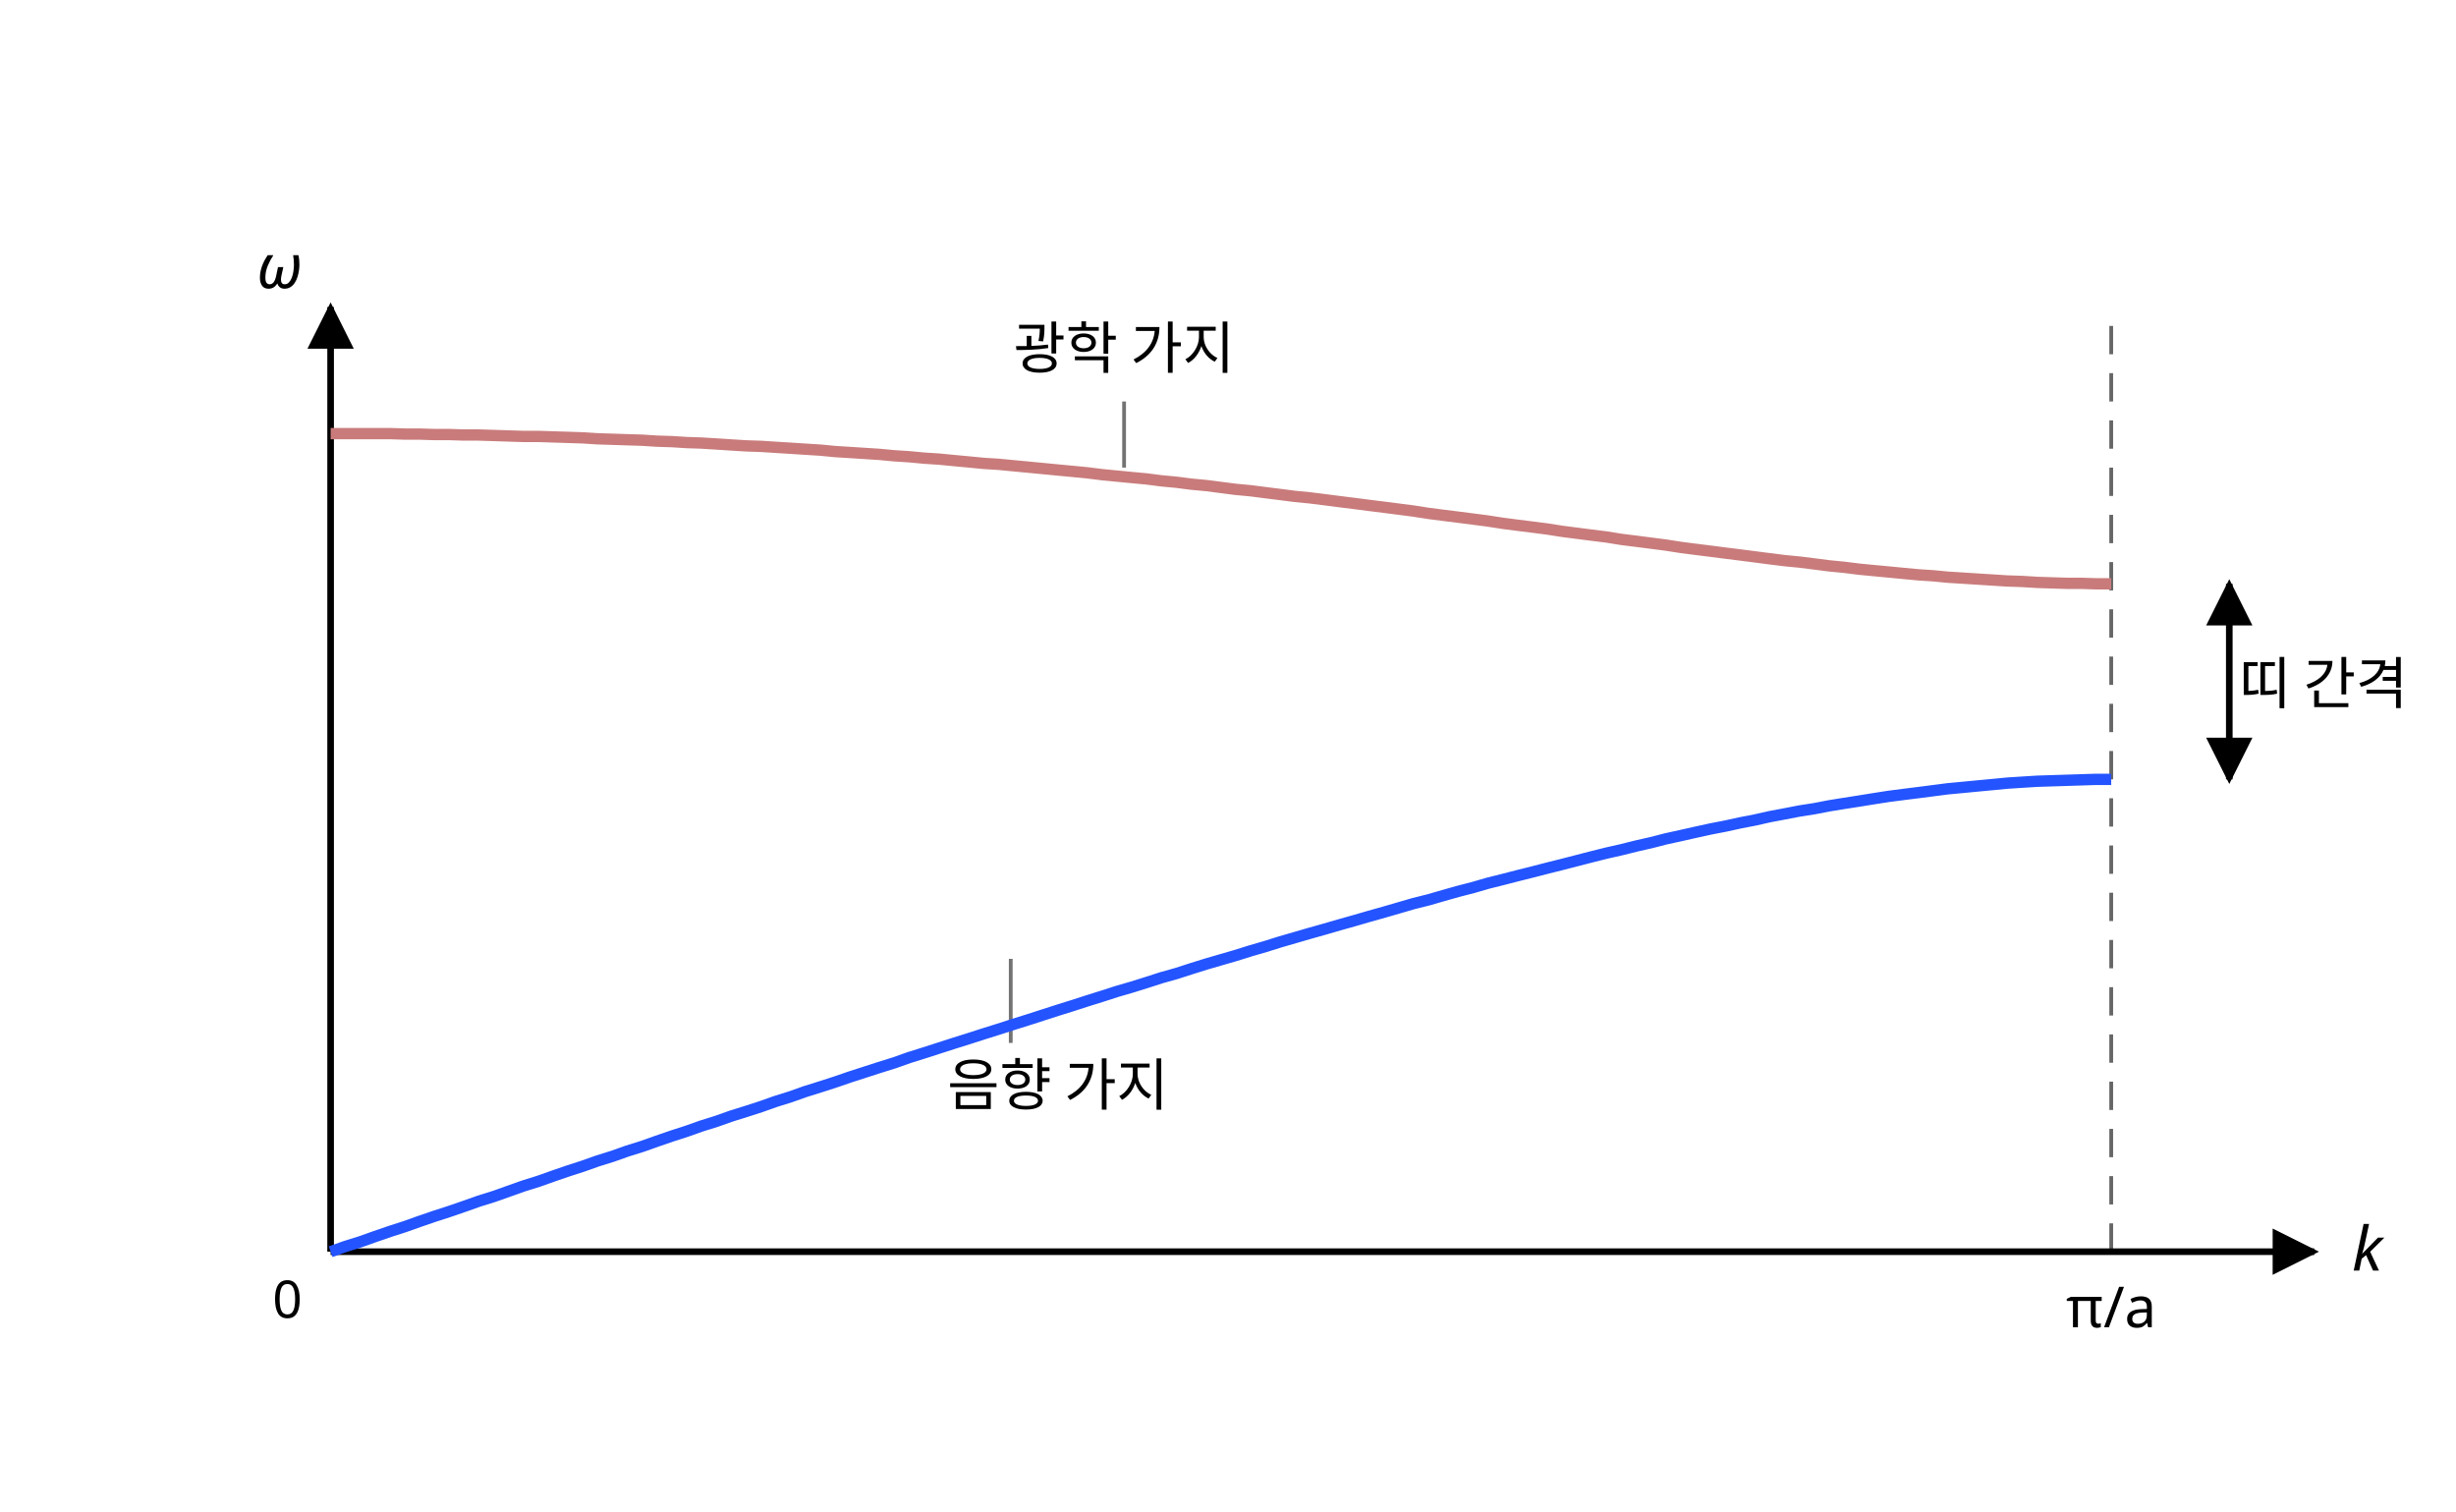
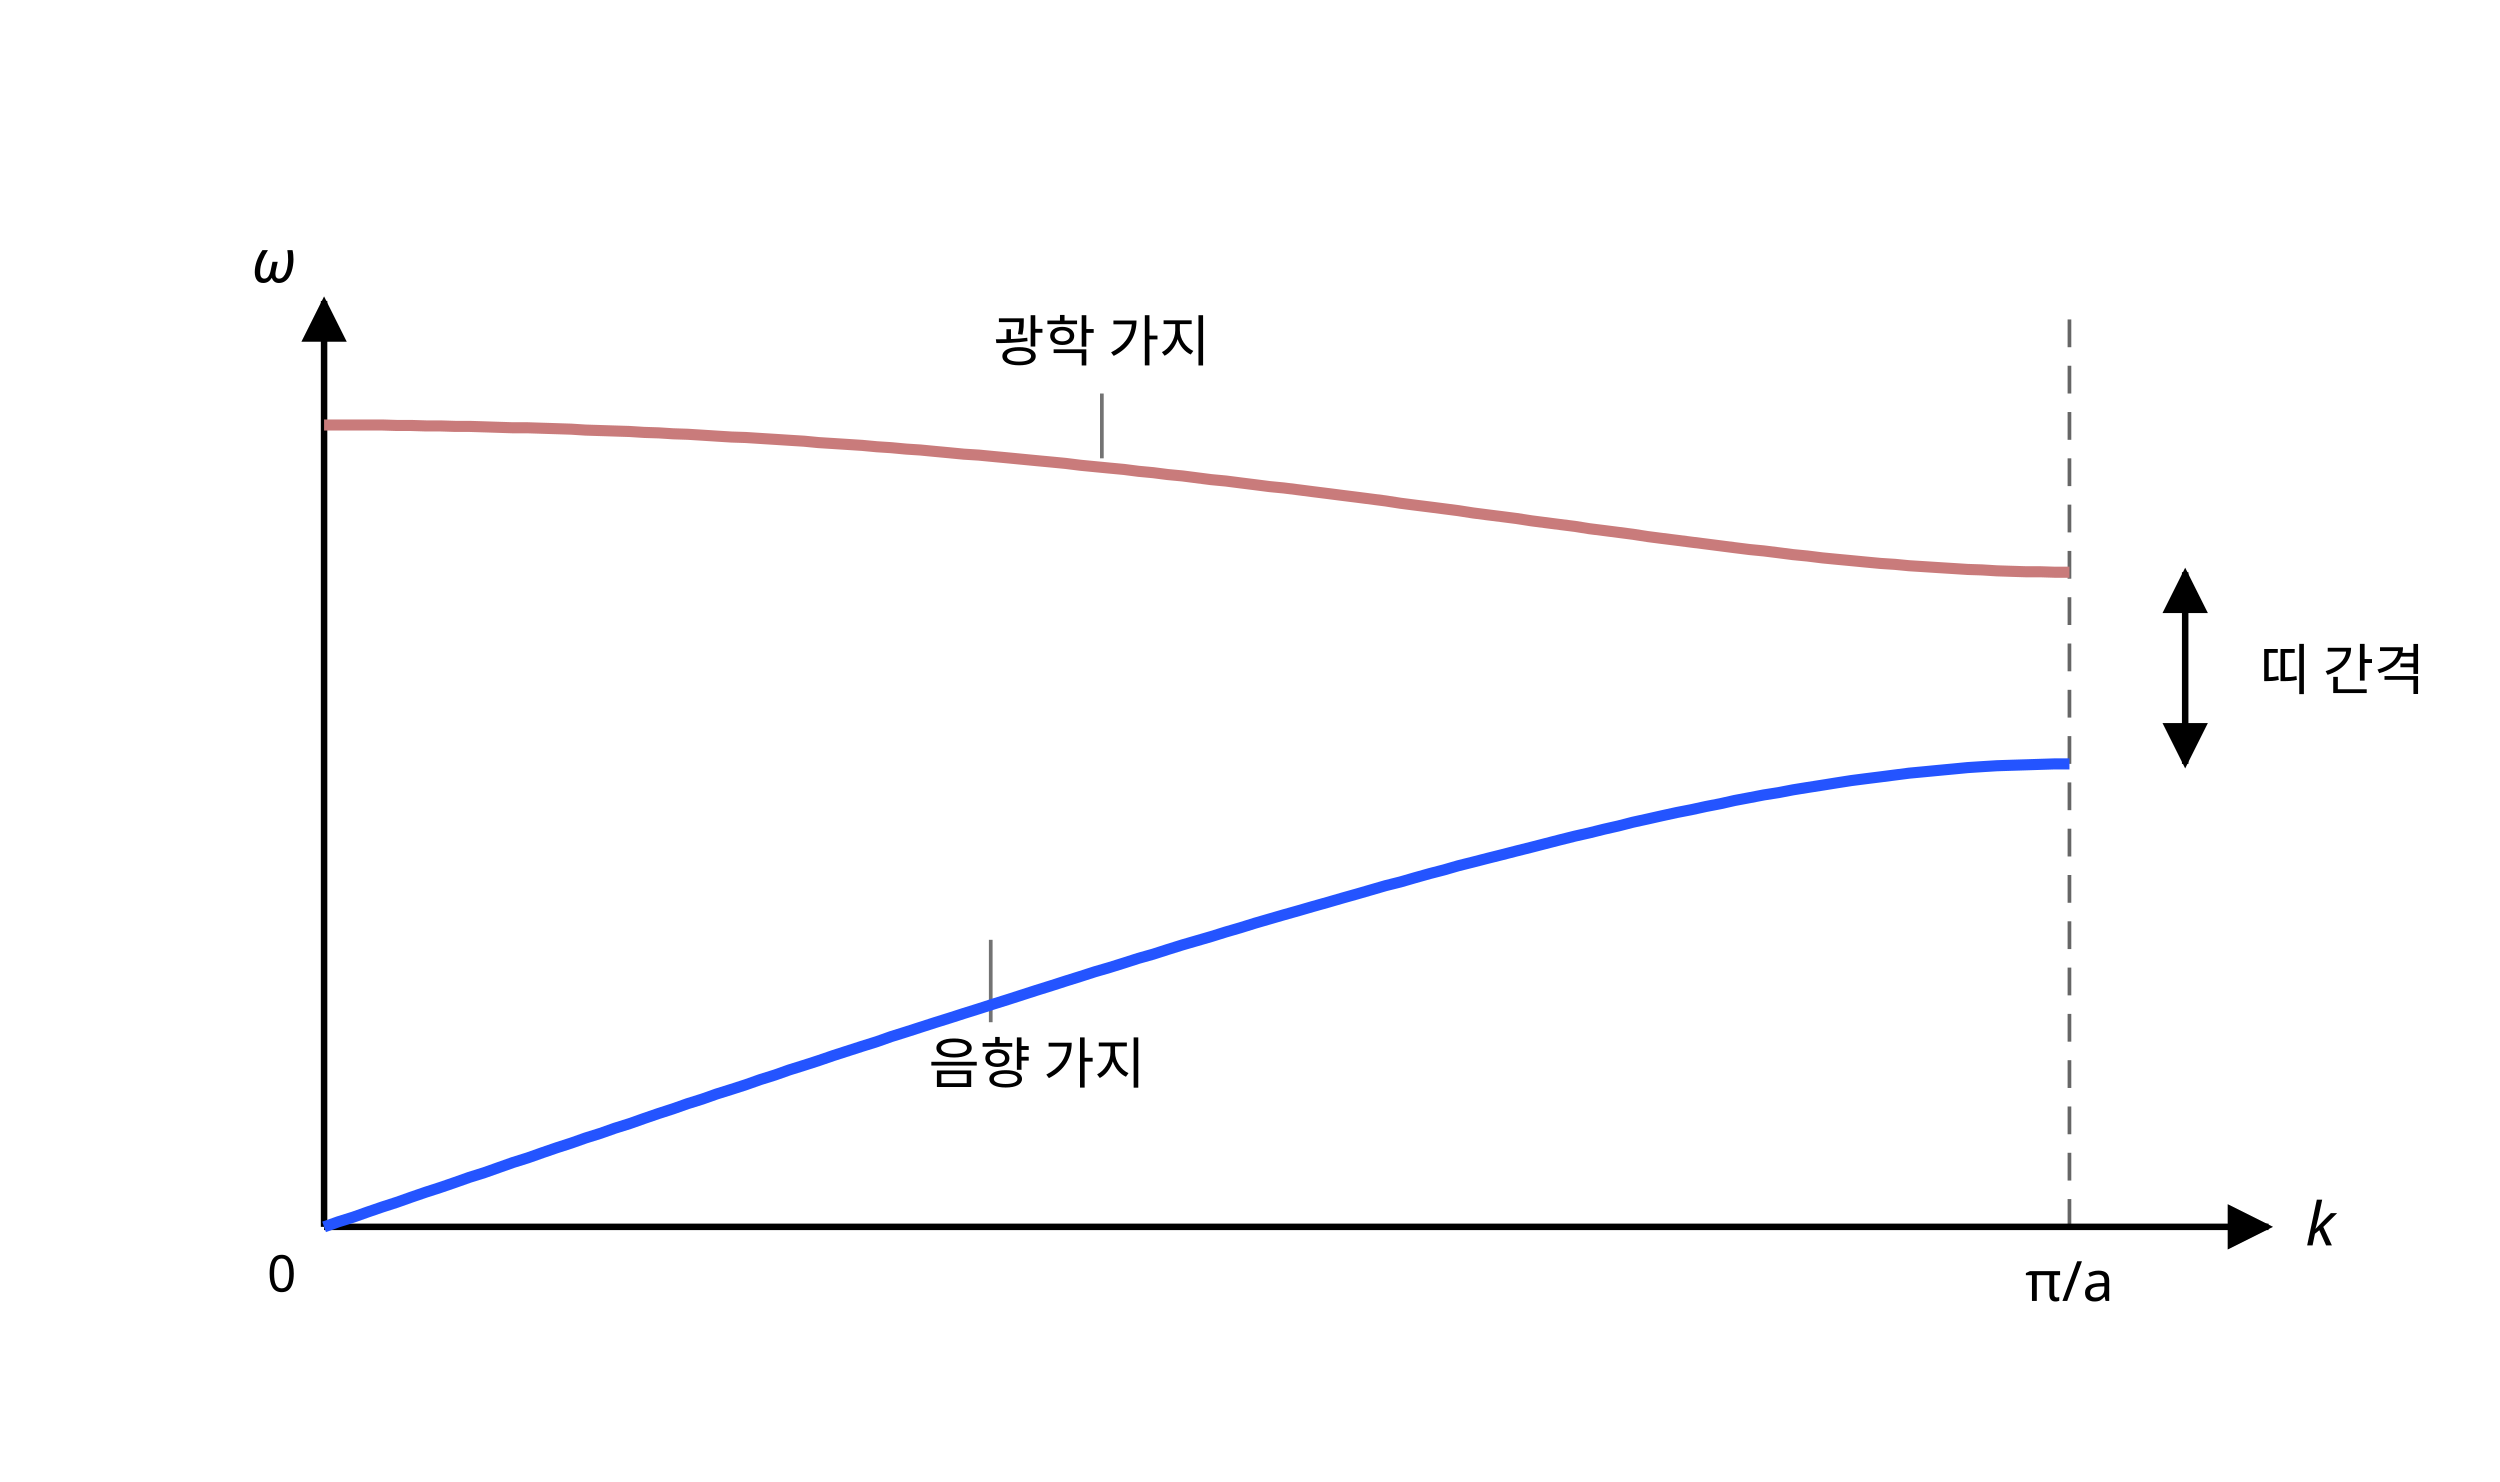
- <svg xmlns="http://www.w3.org/2000/svg" class="si si-illus" viewBox="0 0 520 320" style="max-width:520px;color:var(--si-ink,var(--text,#1f2328))" role="img" aria-labelledby="phonon-t" font-family="'Pretendard','Noto Sans KR','Apple SD Gothic Neo',sans-serif" font-size="13" fill="currentColor">
+ <svg xmlns="http://www.w3.org/2000/svg" class="si si-illus" viewBox="0 0 540 320" style="max-width:540px;color:var(--si-ink,var(--text,#1f2328))" role="img" aria-labelledby="phonon-t" font-family="'Pretendard','Noto Sans KR','Apple SD Gothic Neo',sans-serif" font-size="13" fill="currentColor">
  <defs>
    <marker id="phonon-ar" viewBox="0 0 10 10" refX="9" refY="5" markerWidth="7" markerHeight="7" orient="auto-start-reverse">
      <path d="M0,0L10,5L0,10z" style="fill:currentColor" />
    </marker>
  </defs>
  <line x1="214" y1="203" x2="214" y2="220.8" class="si-leader" style="stroke:currentColor" stroke-opacity="0.55" stroke-width="0.8" />
  <line x1="238" y1="99" x2="238" y2="85" class="si-leader" style="stroke:currentColor" stroke-opacity="0.55" stroke-width="0.8" />
  <line x1="70" y1="265" x2="490" y2="265" style="stroke:currentColor;fill:none" stroke-width="1.4" marker-end="url(#phonon-ar)" />
  <line x1="70" y1="265" x2="70" y2="65" style="stroke:currentColor;fill:none" stroke-width="1.4" marker-end="url(#phonon-ar)" />
  <line x1="447" y1="265" x2="447" y2="65" style="stroke:currentColor;fill:none" stroke-width="0.8" stroke-dasharray="6 4" opacity="0.6" />
  <polyline points="70,265 73.1,263.9 76.3,262.9 79.4,261.8 82.6,260.7 85.7,259.7 88.8,258.6 92,257.5 95.1,256.5 98.3,255.4 101.4,254.3 104.6,253.3 107.7,252.2 110.8,251.1 114,250.1 117.1,249 120.3,247.9 123.4,246.9 126.5,245.8 129.7,244.8 132.8,243.7 136,242.7 139.1,241.6 142.3,240.5 145.4,239.5 148.5,238.4 151.7,237.4 154.8,236.3 158,235.3 161.1,234.3 164.2,233.2 167.4,232.2 170.5,231.1 173.7,230.1 176.8,229.1 180,228 183.1,227 186.2,226 189.4,225 192.5,223.9 195.7,222.9 198.8,221.9 201.9,220.9 205.1,219.9 208.2,218.9 211.4,217.9 214.5,216.9 217.7,215.9 220.8,214.9 223.9,213.9 227.1,212.9 230.2,211.9 233.4,210.9 236.5,209.9 239.6,209 242.8,208 245.9,207 249.1,206.1 252.2,205.1 255.4,204.1 258.5,203.2 261.6,202.3 264.8,201.3 267.9,200.4 271.1,199.4 274.2,198.5 277.3,197.6 280.5,196.7 283.6,195.8 286.8,194.9 289.9,194 293.1,193.1 296.2,192.2 299.3,191.3 302.5,190.5 305.6,189.6 308.8,188.7 311.9,187.9 315,187 318.2,186.2 321.3,185.4 324.5,184.6 327.6,183.8 330.8,183 333.9,182.2 337,181.4 340.2,180.6 343.3,179.9 346.5,179.1 349.6,178.4 352.7,177.6 355.9,176.9 359,176.2 362.2,175.5 365.3,174.9 368.5,174.2 371.6,173.6 374.7,172.9 377.9,172.3 381,171.7 384.2,171.2 387.3,170.6 390.4,170.1 393.6,169.6 396.7,169.1 399.9,168.6 403,168.2 406.2,167.8 409.3,167.4 412.4,167 415.6,166.7 418.7,166.4 421.9,166.1 425,165.8 428.1,165.6 431.3,165.4 434.4,165.3 437.6,165.2 440.7,165.1 443.8,165 447,165" style="stroke:var(--si-accent,#2454ff);fill:none" stroke-width="2.4" />
  <polyline points="70,91.8 73.1,91.8 76.3,91.8 79.4,91.8 82.6,91.8 85.7,91.9 88.8,91.9 92,92 95.1,92 98.3,92.1 101.4,92.1 104.6,92.2 107.7,92.3 110.8,92.4 114,92.4 117.1,92.5 120.3,92.6 123.4,92.7 126.5,92.9 129.7,93 132.8,93.1 136,93.2 139.1,93.4 142.3,93.5 145.4,93.7 148.5,93.8 151.7,94 154.8,94.2 158,94.4 161.1,94.5 164.2,94.7 167.4,94.9 170.5,95.1 173.7,95.3 176.8,95.6 180,95.8 183.1,96 186.2,96.2 189.4,96.5 192.5,96.7 195.7,97 198.8,97.2 201.9,97.5 205.1,97.8 208.2,98.1 211.4,98.3 214.5,98.6 217.7,98.9 220.8,99.2 223.9,99.5 227.1,99.8 230.2,100.1 233.4,100.5 236.5,100.8 239.6,101.1 242.8,101.4 245.9,101.8 249.1,102.1 252.2,102.5 255.4,102.8 258.5,103.2 261.6,103.6 264.8,103.9 267.9,104.3 271.1,104.7 274.2,105.1 277.3,105.4 280.5,105.8 283.6,106.2 286.8,106.6 289.9,107 293.1,107.4 296.2,107.8 299.3,108.2 302.5,108.7 305.6,109.1 308.8,109.5 311.9,109.9 315,110.3 318.2,110.8 321.3,111.2 324.5,111.6 327.6,112 330.8,112.5 333.9,112.9 337,113.3 340.2,113.7 343.3,114.2 346.5,114.6 349.6,115 352.7,115.4 355.9,115.9 359,116.3 362.2,116.7 365.3,117.1 368.5,117.5 371.6,117.9 374.7,118.3 377.9,118.7 381,119 384.2,119.4 387.3,119.8 390.4,120.1 393.6,120.5 396.7,120.8 399.9,121.1 403,121.4 406.2,121.7 409.3,121.9 412.4,122.2 415.6,122.4 418.7,122.6 421.9,122.8 425,123 428.1,123.1 431.3,123.3 434.4,123.4 437.6,123.5 440.7,123.5 443.8,123.6 447,123.6" style="stroke:var(--si-rose-s,#c97b7b);fill:none" stroke-width="2.4" />
  <text x="498" y="269" font-style="italic">k</text>
  <text x="64" y="61" text-anchor="end" font-style="italic">ω</text>
  <text x="64" y="279" text-anchor="end" font-size="11">0</text>
  <text x="447" y="281" text-anchor="middle" font-size="12">π/a</text>
  <text x="224" y="234" text-anchor="middle" font-size="12">음향 가지</text>
  <text x="238" y="78" text-anchor="middle" font-size="12">광학 가지</text>
  <line x1="472" y1="165" x2="472" y2="123.6" style="stroke:currentColor;fill:none" stroke-width="1.4" marker-end="url(#phonon-ar)" marker-start="url(#phonon-ar)" />
-   <text x="474" y="149" font-size="12">띠 간격</text>
+   <text x="488" y="149" font-size="12">띠 간격</text>
</svg>
